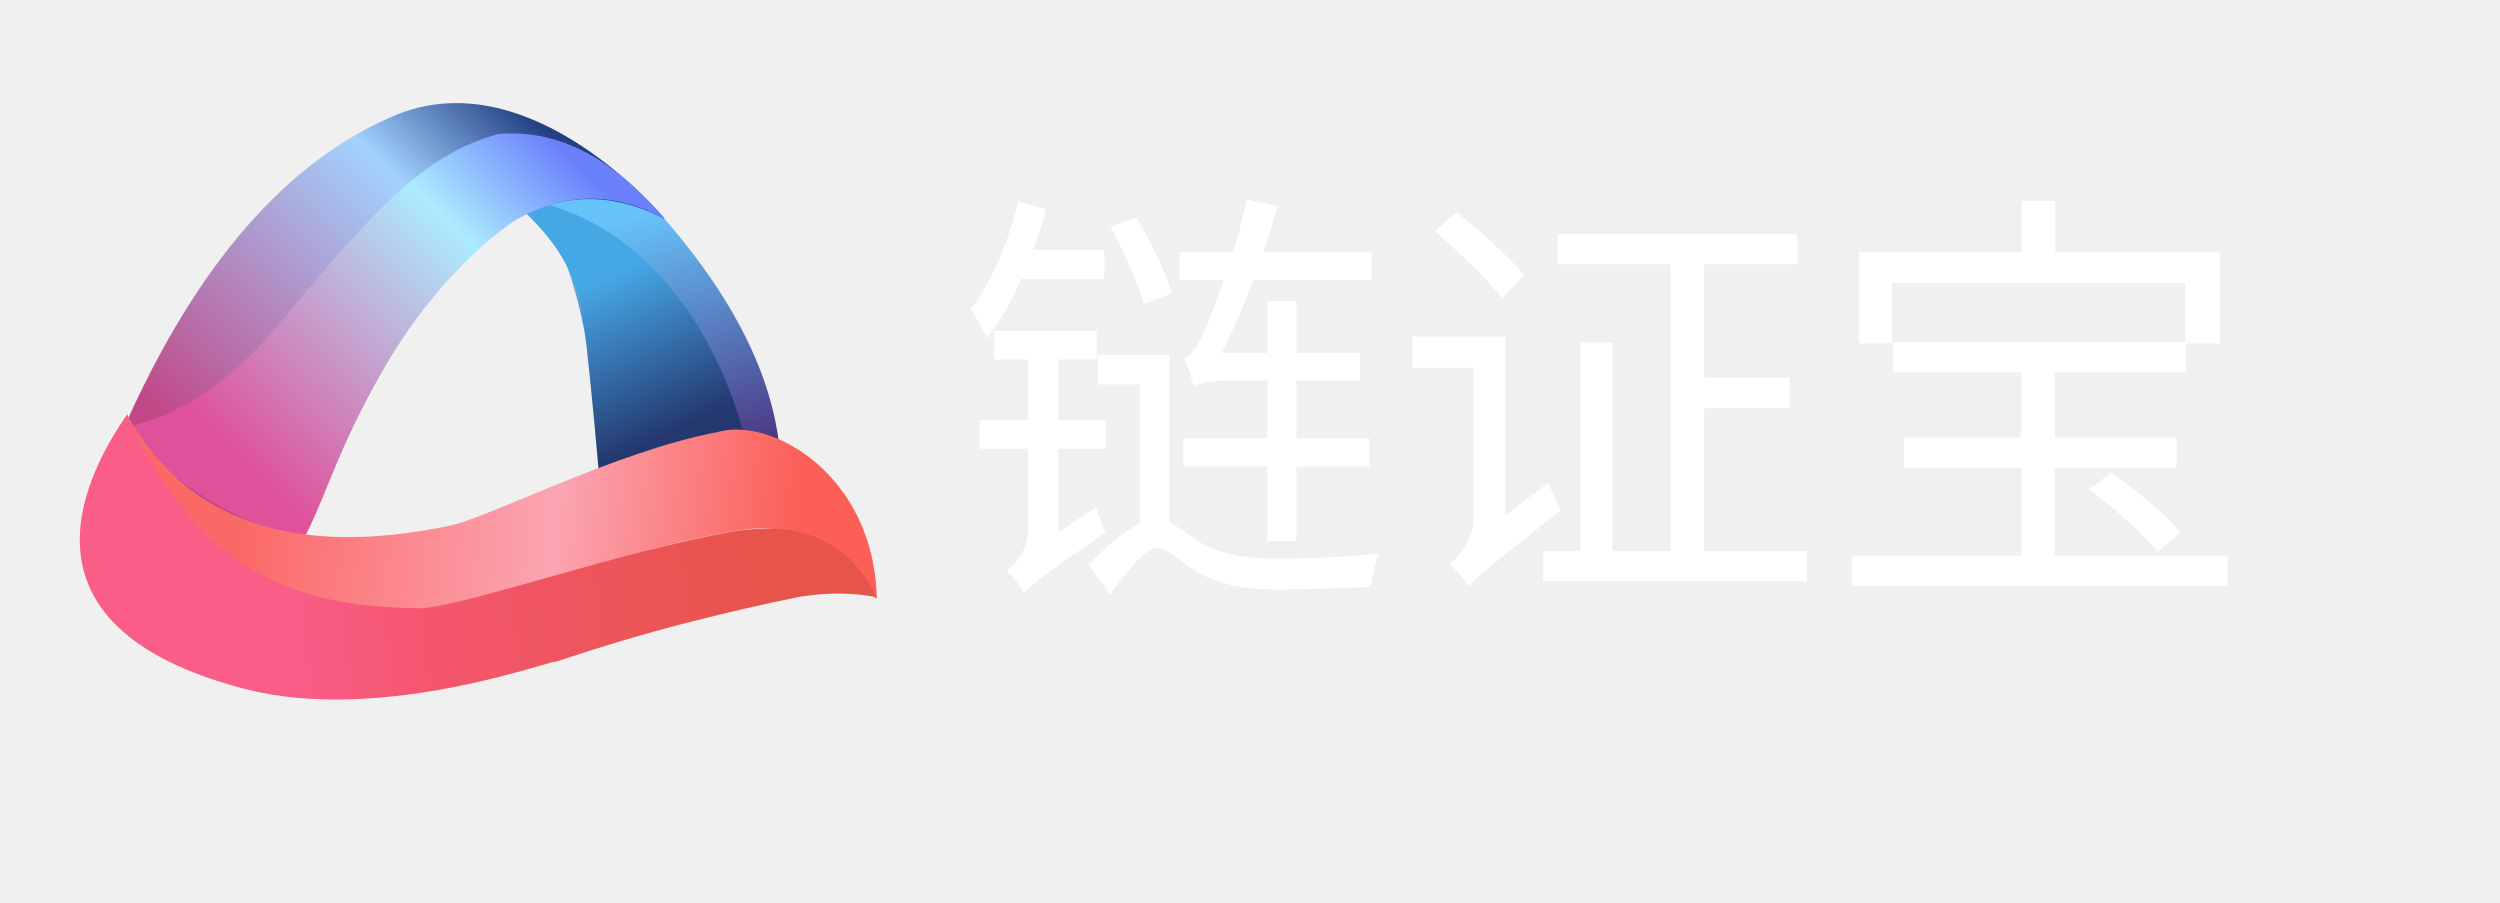
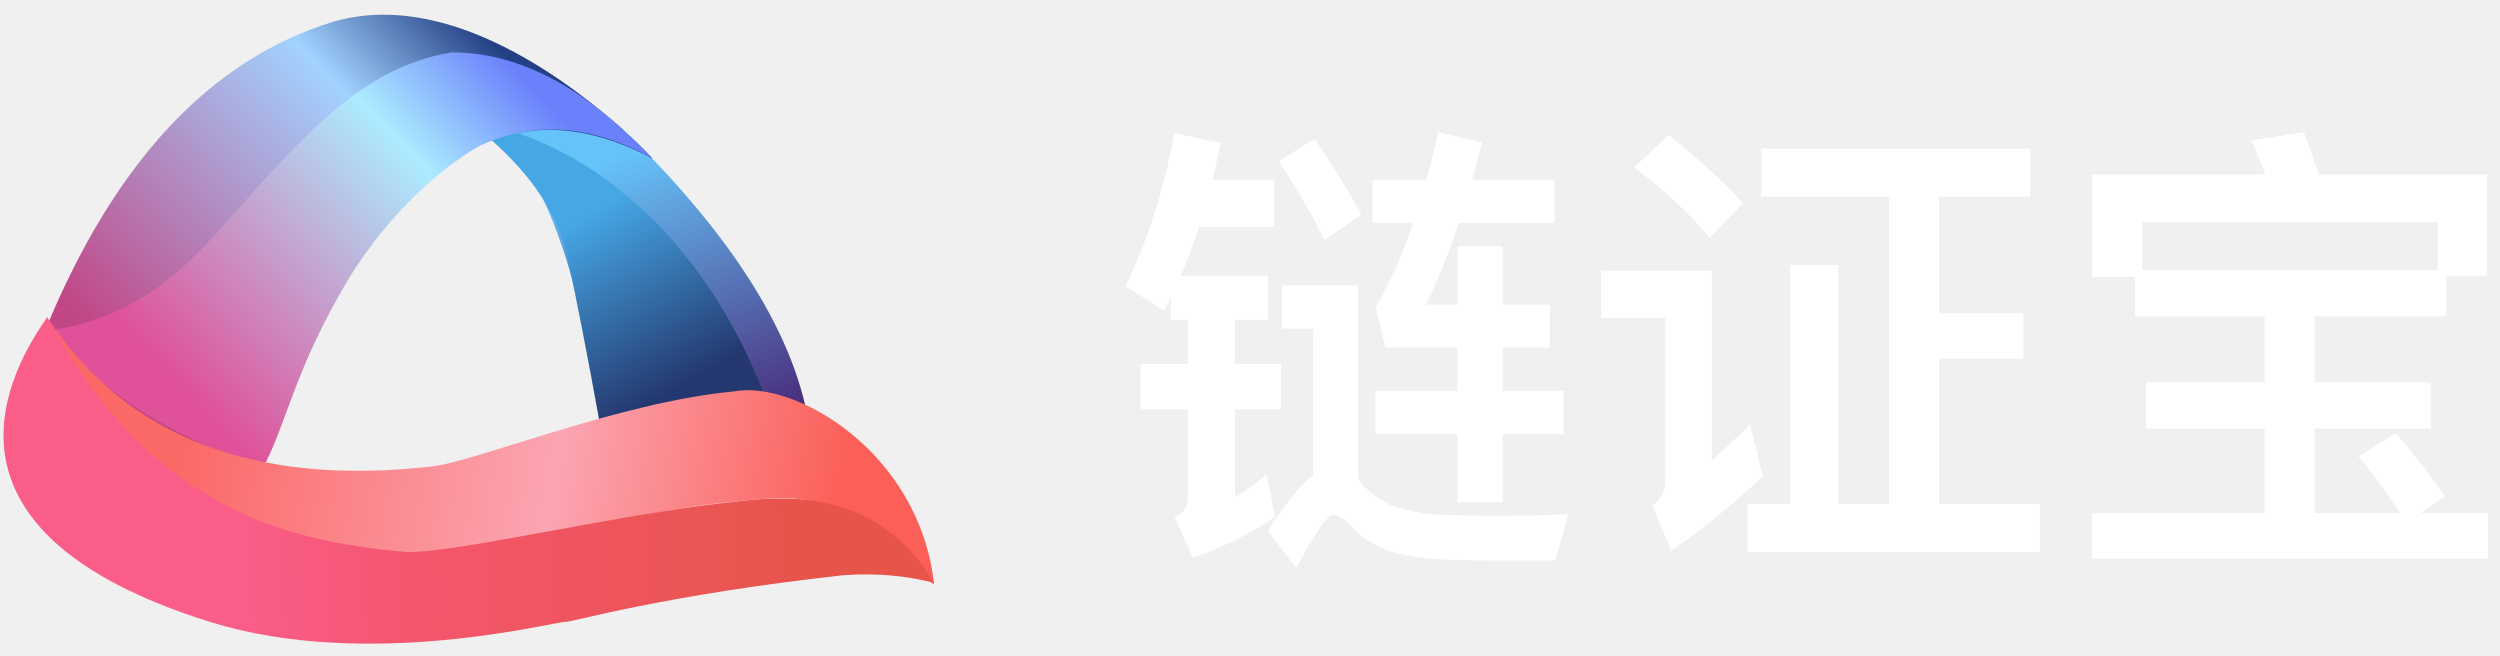
- <svg xmlns="http://www.w3.org/2000/svg" width="133px" height="48px" viewBox="0 0 133 48" version="1.1">
+ <svg xmlns="http://www.w3.org/2000/svg" width="122px" height="32px" viewBox="0 0 122 32" version="1.1">
  <defs>
-     <linearGradient x1="80.391%" y1="78.125%" x2="13.527%" y2="33.359%" id="linearGradient-1">
+     <linearGradient x1="80.391%" y1="69.341%" x2="13.527%" y2="38.557%" id="linearGradient-1">
      <stop stop-color="#66C3F9" offset="0%" />
      <stop stop-color="#492D7C" offset="100%" />
    </linearGradient>
-     <linearGradient x1="62.915%" y1="9.908%" x2="50%" y2="100%" id="linearGradient-2">
+     <linearGradient x1="68.78%" y1="9.908%" x2="50%" y2="100%" id="linearGradient-2">
      <stop stop-color="#C14786" offset="0%" />
      <stop stop-color="#A2D2FF" offset="71.055%" />
      <stop stop-color="#234084" offset="100%" />
    </linearGradient>
-     <linearGradient x1="19.356%" y1="39.509%" x2="73.866%" y2="63.953%" id="linearGradient-3">
+     <linearGradient x1="19.356%" y1="42.786%" x2="73.866%" y2="59.595%" id="linearGradient-3">
      <stop stop-color="#24386F" offset="0%" />
      <stop stop-color="#46A7E5" offset="100%" />
    </linearGradient>
-     <linearGradient x1="64.065%" y1="9.908%" x2="50%" y2="100%" id="linearGradient-4">
+     <linearGradient x1="70.453%" y1="9.908%" x2="50%" y2="100%" id="linearGradient-4">
      <stop stop-color="#DF5299" offset="0%" />
      <stop stop-color="#ACEBFF" offset="70.909%" />
      <stop stop-color="#6A81FB" offset="100%" />
    </linearGradient>
-     <linearGradient x1="85.912%" y1="37.805%" x2="7.773%" y2="60.39%" id="linearGradient-5">
+     <linearGradient x1="85.912%" y1="41.614%" x2="7.773%" y2="57.145%" id="linearGradient-5">
      <stop stop-color="#FB6967" offset="0%" />
      <stop stop-color="#FBA5B2" offset="56.445%" />
      <stop stop-color="#FB5F57" offset="100%" />
    </linearGradient>
-     <linearGradient x1="72.629%" y1="34.025%" x2="3.419%" y2="68.935%" id="linearGradient-6">
+     <linearGradient x1="72.629%" y1="39.015%" x2="3.419%" y2="63.021%" id="linearGradient-6">
      <stop stop-color="#F95D88" offset="0%" />
      <stop stop-color="#F4566D" offset="28.566%" />
      <stop stop-color="#E75449" offset="100%" />
    </linearGradient>
  </defs>
  <g id="页面-1" stroke="none" stroke-width="1" fill="none" fill-rule="evenodd">
-     <g id="index" transform="translate(-50, -13)">
-       <g id="top">
-         <g id="链证宝" transform="translate(50, 13)">
-           <text font-family="PingFangSC-Semibold, PingFang SC" font-size="23" font-weight="500" fill="#FFFFFF">
-             <tspan x="51" y="30">链证宝</tspan>
-           </text>
-           <g id="编组-9">
-             <g transform="translate(27, 26) rotate(-148) translate(-27, -26) translate(7, 8)">
-               <path d="M15.292,19.876 C20.48,27.649 24.656,31.535 27.818,31.535 C27.308,32.934 25.192,34.048 21.469,34.876 C14.769,32.995 10.218,30.024 7.818,25.965 C10.258,24.043 12.749,22.014 15.292,19.876 Z" id="路径-15" fill="url(#linearGradient-1)" />
-               <path d="M27.814,10.294 C30.718,25.876 28.285,33.979 20.517,34.604 C20.751,34.692 30.935,37.981 35.503,31.811 C39.186,26.7 40.362,19.427 39.031,9.991 C37.831,7.82 35.554,7.065 32.202,7.726 C29.513,8.317 28.051,9.173 27.814,10.294 Z" id="路径-14" fill="url(#linearGradient-2)" />
-               <path d="M26.946,30.947 C26.726,31.539 26.469,31.877 26.173,31.962 C21.035,33.429 15.303,31.292 10.666,26.939 L16.368,21.347 C18.458,24.118 20.141,26.291 21.418,27.863 C22.695,29.436 24.538,30.464 26.946,30.947 Z" id="路径-17" fill="url(#linearGradient-3)" />
-               <path d="M20.517,34.604 C23.529,34.433 25.76,33.022 27.209,30.373 C28.23,28.067 29.134,24.285 28.978,19.761 C28.838,15.441 27.96,12.408 27.814,10.294 C27.913,9.867 30.324,9.148 32.941,9.083 C35.483,9.019 38.22,9.599 39.167,9.833 C36.948,11.874 35.559,14.83 35,18.701 C33.997,25.645 33.493,30.482 30.407,33.747 C27.916,35.63 24.619,35.915 20.517,34.604 Z" id="路径-10" fill="url(#linearGradient-4)" />
-               <path d="M12.93,18.066 C17.203,12.128 21.693,8.24 26.403,6.402 C33.753,5.264 37.981,6.639 39.088,10.528 C33.479,7.518 27.659,8.889 21.628,14.643 C20.16,15.956 16.166,22.759 12.106,26.491 C10.149,28.681 3.899,28.969 0.28,23.514 C-0.034,22.949 4.308,25.937 8.067,22.91 C9.641,21.575 11.262,19.96 12.93,18.066 Z" id="路径-11" fill="url(#linearGradient-5)" />
-               <path d="M0.28,23.514 C3.084,25.28 5.915,24.872 8.773,22.29 C13.059,18.417 18.321,11.846 20.469,10.209 C25.658,6.982 31.316,5.193 39.257,10.64 C39.411,7.278 39.152,-2.515 26.186,1.569 C19.172,3.783 13.378,11.278 13,11.512 C12.782,11.646 9.988,15.447 3.803,21.335 C2.665,22.332 1.49,23.059 0.28,23.514 Z" id="路径-12" fill="url(#linearGradient-6)" />
+     <g id="logo" transform="translate(-351, -102)">
+       <g id="链证宝1" transform="translate(345, 94)">
+         <rect id="矩形" fill="#D8D8D8" opacity="0" x="0" y="0" width="133" height="48" />
+         <g id="编组" transform="translate(0, 5)">
+           <path d="M73.12,22.075 L77.121,22.075 L77.121,19.959 L73.603,19.959 L73.142,17.981 C73.787,16.9 74.407,15.543 74.96,13.887 L72.981,13.887 L72.981,11.794 L75.603,11.794 C75.811,11.035 76.017,10.253 76.201,9.448 L78.317,9.954 C78.156,10.598 77.996,11.196 77.835,11.794 L81.859,11.794 L81.859,13.887 L77.191,13.887 C76.684,15.382 76.156,16.716 75.581,17.866 L77.121,17.866 L77.121,15.014 L79.329,15.014 L79.329,17.866 L81.629,17.866 L81.629,19.959 L79.329,19.959 L79.329,22.075 L82.296,22.075 L82.296,24.191 L79.329,24.191 L79.329,27.503 L77.121,27.503 L77.121,24.191 L73.12,24.191 L73.12,22.075 Z M70.153,9.77 C71.118,11.196 71.877,12.415 72.43,13.473 L70.635,14.715 C70.084,13.565 69.325,12.277 68.404,10.874 L70.153,9.77 Z M78.847,28.17 C80.135,28.17 81.376,28.147 82.526,28.101 L81.906,30.355 L78.662,30.355 C77.972,30.355 77.282,30.332 76.593,30.309 C75.581,30.286 74.638,30.148 73.809,29.895 C73.028,29.619 72.361,29.182 71.832,28.584 C71.532,28.262 71.279,28.124 71.073,28.124 C70.773,28.124 70.175,28.975 69.255,30.723 L67.876,28.906 C68.727,27.572 69.463,26.652 70.084,26.192 L70.084,19.039 L68.566,19.039 L68.566,16.923 L72.269,16.923 L72.269,26.399 C72.683,26.928 73.234,27.342 73.879,27.664 C74.569,27.894 75.35,28.055 76.225,28.124 C77.099,28.147 77.972,28.17 78.847,28.17 Z M63.298,9.494 L65.576,9.977 C65.438,10.621 65.299,11.219 65.162,11.794 L68.174,11.794 L68.174,14.071 L64.517,14.071 C64.242,14.922 63.943,15.727 63.62,16.463 L67.876,16.463 L67.876,18.602 L66.266,18.602 L66.266,20.764 L68.519,20.764 L68.519,22.972 L66.266,22.972 L66.266,27.273 C66.772,26.951 67.3,26.583 67.806,26.146 L68.221,28.216 C67.07,29.021 65.737,29.688 64.219,30.217 L63.322,28.239 C63.736,28.055 63.965,27.756 63.965,27.342 L63.965,22.972 L61.666,22.972 L61.666,20.764 L63.965,20.764 L63.965,18.602 L63.138,18.602 L63.138,17.521 L62.816,18.165 L60.929,16.969 C62.056,14.623 62.839,12.139 63.298,9.494 Z M98.189,12.599 L91.957,12.599 L91.957,10.253 L105.067,10.253 L105.067,12.599 L100.627,12.599 L100.627,18.28 L104.745,18.28 L104.745,20.511 L100.627,20.511 L100.627,27.595 L105.549,27.595 L105.549,29.941 L91.266,29.941 L91.266,27.595 L93.359,27.595 L93.359,15.934 L95.706,15.934 L95.706,27.595 L98.189,27.595 L98.189,12.599 Z M87.425,9.586 C88.852,10.713 90.047,11.817 91.059,12.921 L89.427,14.6 C88.552,13.519 87.334,12.369 85.746,11.173 L87.425,9.586 Z M84.136,16.21 L89.541,16.21 L89.541,25.479 C90.139,24.927 90.76,24.352 91.404,23.708 L92.025,26.238 C90.623,27.572 89.127,28.791 87.564,29.872 L86.644,27.687 C87.058,27.365 87.264,26.951 87.264,26.445 L87.264,18.51 L84.136,18.51 L84.136,16.21 Z M116.52,18.441 L110.195,18.441 L110.195,16.509 L108.103,16.509 L108.103,11.518 L116.543,11.518 C116.337,10.92 116.106,10.368 115.853,9.862 L118.43,9.448 C118.683,10.069 118.912,10.759 119.142,11.518 L127.376,11.518 L127.376,16.463 L125.376,16.463 L125.376,18.441 L118.959,18.441 L118.959,21.661 L124.617,21.661 L124.617,23.915 L118.959,23.915 L118.959,28.032 L123.121,28.032 C122.57,27.181 121.903,26.261 121.097,25.272 L122.915,24.145 C123.927,25.318 124.731,26.353 125.306,27.227 L124.133,28.032 L127.422,28.032 L127.422,30.263 L108.079,30.263 L108.079,28.032 L116.52,28.032 L116.52,23.915 L110.725,23.915 L110.725,21.661 L116.52,21.661 L116.52,18.441 Z M110.54,16.187 L124.962,16.187 L124.962,13.841 L110.54,13.841 L110.54,16.187 Z" id="链证宝" fill="#FFFFFF" fill-rule="nonzero" />
+           <g id="编组-9" transform="translate(0, -0)">
+             <g transform="translate(30.17647, 24.09756) rotate(-148) translate(-30.17647, -24.09756) translate(7.823529, 7.414634)">
+               <path d="M17.091,18.422 C22.89,25.625 27.556,29.227 31.09,29.227 C30.521,30.524 28.156,31.557 23.995,32.325 C16.506,30.58 11.42,27.827 8.737,24.065 C11.464,22.284 14.249,20.403 17.091,18.422 Z" id="路径-15" fill="url(#linearGradient-1)" />
+               <path d="M31.087,9.541 C34.331,23.982 31.613,31.493 22.931,32.072 C23.192,32.154 34.574,35.202 39.68,29.483 C43.796,24.746 45.111,18.005 43.623,9.26 C42.281,7.248 39.737,6.548 35.991,7.161 C32.986,7.708 31.351,8.502 31.087,9.541 Z" id="路径-14" fill="url(#linearGradient-2)" />
+               <path d="M30.116,28.682 C29.871,29.231 29.583,29.545 29.253,29.623 C23.509,30.983 17.104,29.003 11.92,24.968 L18.294,19.785 C20.63,22.354 22.511,24.367 23.938,25.825 C25.365,27.282 27.425,28.235 30.116,28.682 Z" id="路径-17" fill="url(#linearGradient-3)" />
+               <path d="M22.931,32.072 C26.297,31.913 28.79,30.606 30.41,28.151 C31.551,26.013 32.562,22.508 32.387,18.315 C32.231,14.311 31.25,11.5 31.087,9.541 C31.196,9.145 33.891,8.479 36.816,8.418 C39.657,8.359 42.717,8.896 43.775,9.113 C41.295,11.005 39.742,13.745 39.117,17.333 C37.997,23.768 37.433,28.251 33.984,31.278 C31.2,33.023 27.516,33.287 22.931,32.072 Z" id="路径-10" fill="url(#linearGradient-4)" />
+               <path d="M14.452,16.744 C19.226,11.241 24.245,7.637 29.509,5.933 C37.724,4.879 42.45,6.153 43.687,9.758 C37.418,6.967 30.913,8.239 24.173,13.572 C22.532,14.789 18.068,21.093 13.53,24.552 C11.344,26.582 4.358,26.85 0.313,21.794 C-0.038,21.27 4.815,24.04 9.016,21.233 C10.775,19.996 12.587,18.5 14.452,16.744 Z" id="路径-11" fill="url(#linearGradient-5)" />
+               <path d="M0.313,21.794 C3.447,23.43 6.611,23.052 9.805,20.659 C14.595,17.07 20.477,10.98 22.877,9.462 C28.676,6.471 35,4.813 43.876,9.861 C44.047,6.745 43.758,-2.331 29.267,1.455 C21.427,3.506 14.952,10.453 14.529,10.669 C14.286,10.794 11.163,14.317 4.25,19.774 C2.978,20.698 1.666,21.372 0.313,21.794 Z" id="路径-12" fill="url(#linearGradient-6)" />
            </g>
          </g>
        </g>
      </g>
    </g>
  </g>
</svg>
